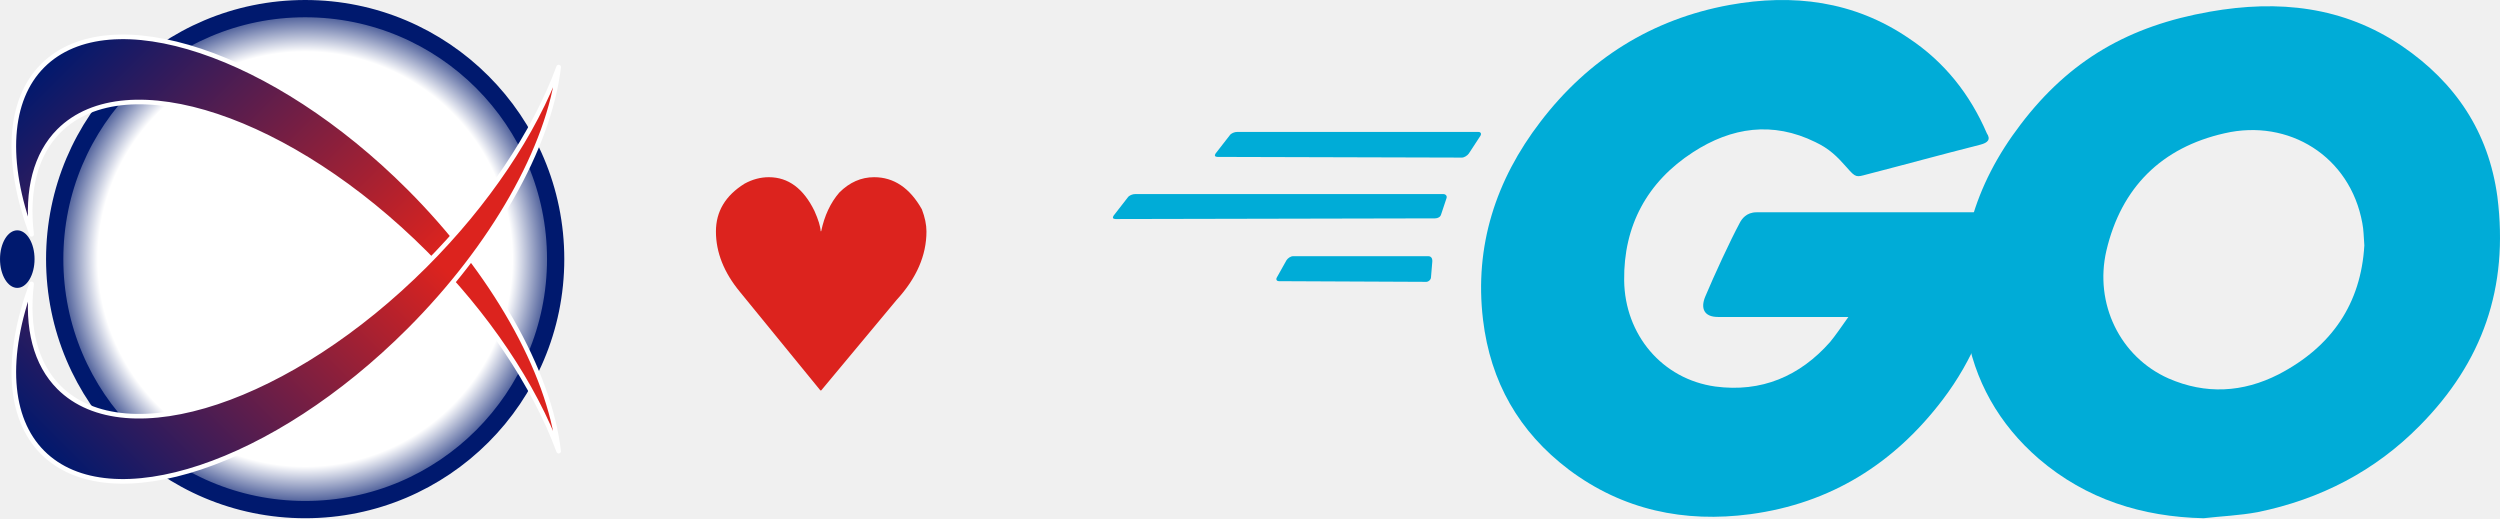
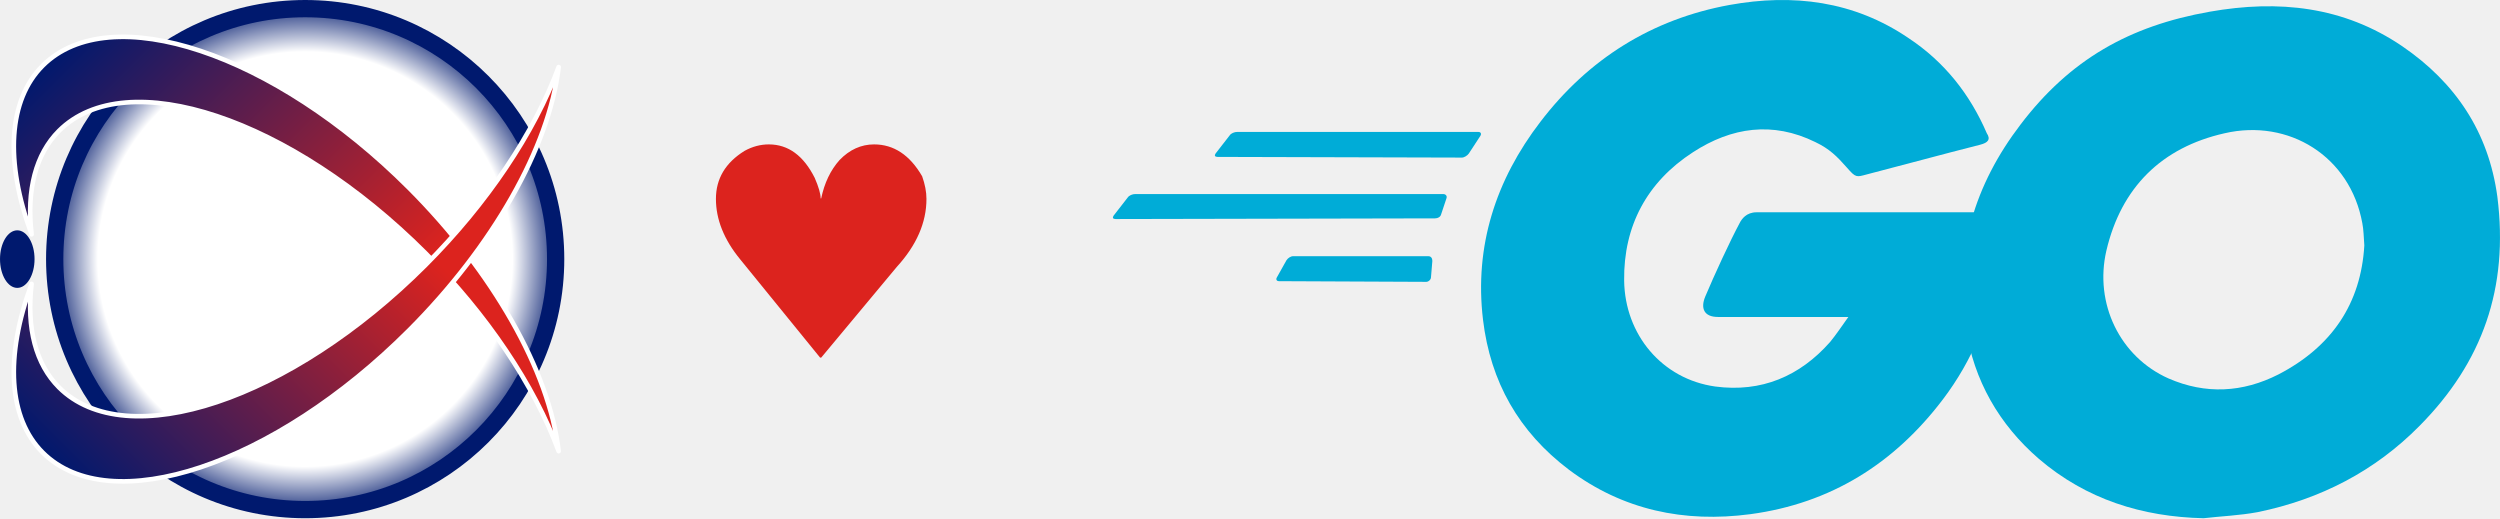
- <svg xmlns="http://www.w3.org/2000/svg" xmlns:xlink="http://www.w3.org/1999/xlink" width="144.725mm" height="30mm" viewBox="0 0 144.725 30" version="1.1" id="svg1" xml:space="preserve">
+ <svg xmlns="http://www.w3.org/2000/svg" xmlns:xlink="http://www.w3.org/1999/xlink" width="72.363mm" height="15mm" viewBox="0 0 72.363 15" version="1.1" id="svg1" xml:space="preserve">
  <defs id="defs1">
    <linearGradient id="linearGradient26275">
      <stop style="stop-color:#ffffff;stop-opacity:1;" offset="0.8" id="stop26271" />
      <stop style="stop-color:#00196e;stop-opacity:1;" offset="1" id="stop26273" />
    </linearGradient>
    <linearGradient id="linearGradient17908">
      <stop style="stop-color:#00196e;stop-opacity:1;" offset="0" id="stop17904" />
      <stop style="stop-color:#dc231e;stop-opacity:1;" offset="0.599" id="stop17906" />
    </linearGradient>
    <radialGradient xlink:href="#linearGradient26275" id="radialGradient48121" gradientUnits="userSpaceOnUse" gradientTransform="matrix(1.082386,0,0,1.082386,98.92764,-12.30767)" cx="-121.765" cy="109.092" fx="-121.765" fy="109.092" r="27.5" spreadMethod="pad" />
    <linearGradient xlink:href="#linearGradient17908" id="linearGradient3" gradientUnits="userSpaceOnUse" gradientTransform="matrix(0.7029301,0.7029301,-0.7042827,0.7042827,27.35812,88.99466)" x1="-122.973" y1="143.665" x2="-43.127" y2="143.665" />
    <linearGradient xlink:href="#linearGradient17908" id="linearGradient4" gradientUnits="userSpaceOnUse" gradientTransform="matrix(0.7029301,-0.7029301,-0.7042827,-0.7042827,27.35812,162.8981)" x1="-122.973" y1="143.665" x2="-43.127" y2="143.665" />
  </defs>
-   <g id="layer1" transform="matrix(0.503937,0,0,0.503937,-35.76705,-57.95736)">
+   <g id="layer1" transform="matrix(0.2519685,0,0,0.2519685,-17.88353,-28.97868)">
    <g id="g48146" transform="translate(138.9017,39.00313)">
      <circle style="mix-blend-mode:normal;fill:url(#radialGradient48121);fill-opacity:1;stroke:#00196e;stroke-width:1.984;stroke-dasharray:none;stroke-opacity:1" id="circle48107" cx="-32.869" cy="105.772" r="28.774" />
      <g id="g48115" transform="translate(97.23438,-20.17471)">
        <path id="path48109" style="display:inline;fill:url(#linearGradient3);fill-opacity:1;stroke:#ffffff;stroke-width:0.529;stroke-linecap:round;stroke-linejoin:round;stroke-dasharray:none;stroke-opacity:1;paint-order:normal" d="m -118.169,117.765 a 39.688,19.844 45 0 0 -42.095,-14.032 39.688,19.844 45 0 0 -1.266,19.369 39.688,19.844 45 0 1 3.137,-11.885 39.688,19.844 45 0 1 42.095,14.032 39.688,19.844 45 0 1 15.313,22.759 39.688,19.844 45 0 0 -17.184,-30.243 z" />
        <ellipse style="display:inline;fill:#00196e;fill-opacity:1;stroke:none;stroke-width:0.074;stroke-dasharray:none;stroke-opacity:1" id="ellipse48111" cx="-163.176" cy="125.946" rx="1.984" ry="3.307" />
        <path id="path48113" style="display:inline;fill:url(#linearGradient4);fill-opacity:1;stroke:#ffffff;stroke-width:0.529;stroke-linecap:round;stroke-linejoin:round;stroke-dasharray:none;stroke-opacity:1;paint-order:normal" d="m -118.169,134.127 a 19.844,39.688 45 0 1 -42.095,14.032 19.844,39.688 45 0 1 -1.266,-19.369 19.844,39.688 45 0 0 3.137,11.885 19.844,39.688 45 0 0 42.095,-14.032 19.844,39.688 45 0 0 15.313,-22.759 19.844,39.688 45 0 1 -17.184,30.243 z" />
      </g>
    </g>
  </g>
  <style type="text/css" id="style1">
	.st0{fill:#2DBCAF;}
	.st1{fill:#5DC9E1;}
	.st2{fill:#FDDD00;}
	.st3{fill:#CE3262;}
	.st4{fill:#00ACD7;}
	.st5{fill:#FFFFFF;}
</style>
-   <g id="g14" transform="matrix(0.3909593,0,0,0.3909593,54.77028,-30.44231)">
+   <g id="g14" transform="matrix(0.1954797,0,0,0.1954797,27.38514,-15.22115)">
    <g id="g3">
      <g id="g2">
        <g id="g1">
          <path class="st4" d="m 40.2,101.1 c -0.4,0 -0.5,-0.2 -0.3,-0.5 L 42,97.9 c 0.2,-0.3 0.7,-0.5 1.1,-0.5 h 35.7 c 0.4,0 0.5,0.3 0.3,0.6 l -1.7,2.6 c -0.2,0.3 -0.7,0.6 -1,0.6 z" id="path1" />
        </g>
      </g>
    </g>
    <g id="g6">
      <g id="g5">
        <g id="g4">
          <path class="st4" d="m 25.1,110.3 c -0.4,0 -0.5,-0.2 -0.3,-0.5 l 2.1,-2.7 c 0.2,-0.3 0.7,-0.5 1.1,-0.5 h 45.6 c 0.4,0 0.6,0.3 0.5,0.6 l -0.8,2.4 c -0.1,0.4 -0.5,0.6 -0.9,0.6 z" id="path3" />
        </g>
      </g>
    </g>
    <g id="g9">
      <g id="g8">
        <g id="g7">
          <path class="st4" d="m 49.3,119.5 c -0.4,0 -0.5,-0.3 -0.3,-0.6 l 1.4,-2.5 c 0.2,-0.3 0.6,-0.6 1,-0.6 h 20 c 0.4,0 0.6,0.3 0.6,0.7 l -0.2,2.4 c 0,0.4 -0.4,0.7 -0.7,0.7 z" id="path6" />
        </g>
      </g>
    </g>
    <g id="g13">
      <g id="CXHf1q_3_">
        <g id="g12">
          <g id="g10">
            <path class="st4" d="m 153.1,99.3 c -6.3,1.6 -10.6,2.8 -16.8,4.4 -1.5,0.4 -1.6,0.5 -2.9,-1 -1.5,-1.7 -2.6,-2.8 -4.7,-3.8 -6.3,-3.1 -12.4,-2.2 -18.1,1.5 -6.8,4.4 -10.3,10.9 -10.2,19 0.1,8 5.6,14.6 13.5,15.7 6.8,0.9 12.5,-1.5 17,-6.6 0.9,-1.1 1.7,-2.3 2.7,-3.7 -3.6,0 -8.1,0 -19.3,0 -2.1,0 -2.6,-1.3 -1.9,-3 1.3,-3.1 3.7,-8.3 5.1,-10.9 0.3,-0.6 1,-1.6 2.5,-1.6 5.1,0 23.9,0 36.4,0 -0.2,2.7 -0.2,5.4 -0.6,8.1 -1.1,7.2 -3.8,13.8 -8.2,19.6 -7.2,9.5 -16.6,15.4 -28.5,17 -9.8,1.3 -18.9,-0.6 -26.9,-6.6 -7.4,-5.6 -11.6,-13 -12.7,-22.2 -1.3,-10.9 1.9,-20.7 8.5,-29.3 7.1,-9.3 16.5,-15.2 28,-17.3 9.4,-1.7 18.4,-0.6 26.5,4.9 5.3,3.5 9.1,8.3 11.6,14.1 0.6,0.9 0.2,1.4 -1,1.7 z" id="path9" />
          </g>
          <g id="g11">
            <path class="st4" d="m 186.2,154.6 c -9.1,-0.2 -17.4,-2.8 -24.4,-8.8 -5.9,-5.1 -9.6,-11.6 -10.8,-19.3 -1.8,-11.3 1.3,-21.3 8.1,-30.2 7.3,-9.6 16.1,-14.6 28,-16.7 10.2,-1.8 19.8,-0.8 28.5,5.1 7.9,5.4 12.8,12.7 14.1,22.3 1.7,13.5 -2.2,24.5 -11.5,33.9 -6.6,6.7 -14.7,10.9 -24,12.8 -2.7,0.5 -5.4,0.6 -8,0.9 z M 210,114.2 c -0.1,-1.3 -0.1,-2.3 -0.3,-3.3 -1.8,-9.9 -10.9,-15.5 -20.4,-13.3 -9.3,2.1 -15.3,8 -17.5,17.4 -1.8,7.8 2,15.7 9.2,18.9 5.5,2.4 11,2.1 16.3,-0.6 7.9,-4.1 12.2,-10.5 12.7,-19.1 z" id="path10" />
          </g>
        </g>
      </g>
    </g>
  </g>
-   <text xml:space="preserve" style="font-style:italic;font-size:16.933px;font-family:'Monotype Corsiva';-inkscape-font-specification:'Monotype Corsiva Italic';text-align:start;writing-mode:lr-tb;direction:ltr;text-anchor:start;fill:#dc231e;fill-opacity:1;stroke-width:0.265" x="39.945" y="22.605" id="text1">
-     <tspan id="tspan1" style="font-style:normal;font-variant:normal;font-weight:normal;font-stretch:normal;font-size:16.933px;font-family:HGPSoeiKakupoptai;-inkscape-font-specification:'HGPSoeiKakupoptai, Normal';font-variant-ligatures:normal;font-variant-caps:normal;font-variant-numeric:normal;font-variant-east-asian:normal;fill:#dc231e;fill-opacity:1;stroke-width:0.265" x="39.945" y="22.605">♥</tspan>
+   <text xml:space="preserve" style="font-style:italic;font-size:8.467px;font-family:'Monotype Corsiva';-inkscape-font-specification:'Monotype Corsiva Italic';text-align:start;writing-mode:lr-tb;direction:ltr;text-anchor:start;fill:#dc231e;fill-opacity:1;stroke-width:0.265" x="19.972" y="10.352" id="text1">
+     <tspan id="tspan1" style="font-style:normal;font-variant:normal;font-weight:normal;font-stretch:normal;font-size:8.467px;font-family:HGPSoeiKakupoptai;-inkscape-font-specification:'HGPSoeiKakupoptai, Normal';font-variant-ligatures:normal;font-variant-caps:normal;font-variant-numeric:normal;font-variant-east-asian:normal;fill:#dc231e;fill-opacity:1;stroke-width:0.265" x="19.972" y="10.352">♥</tspan>
  </text>
</svg>
